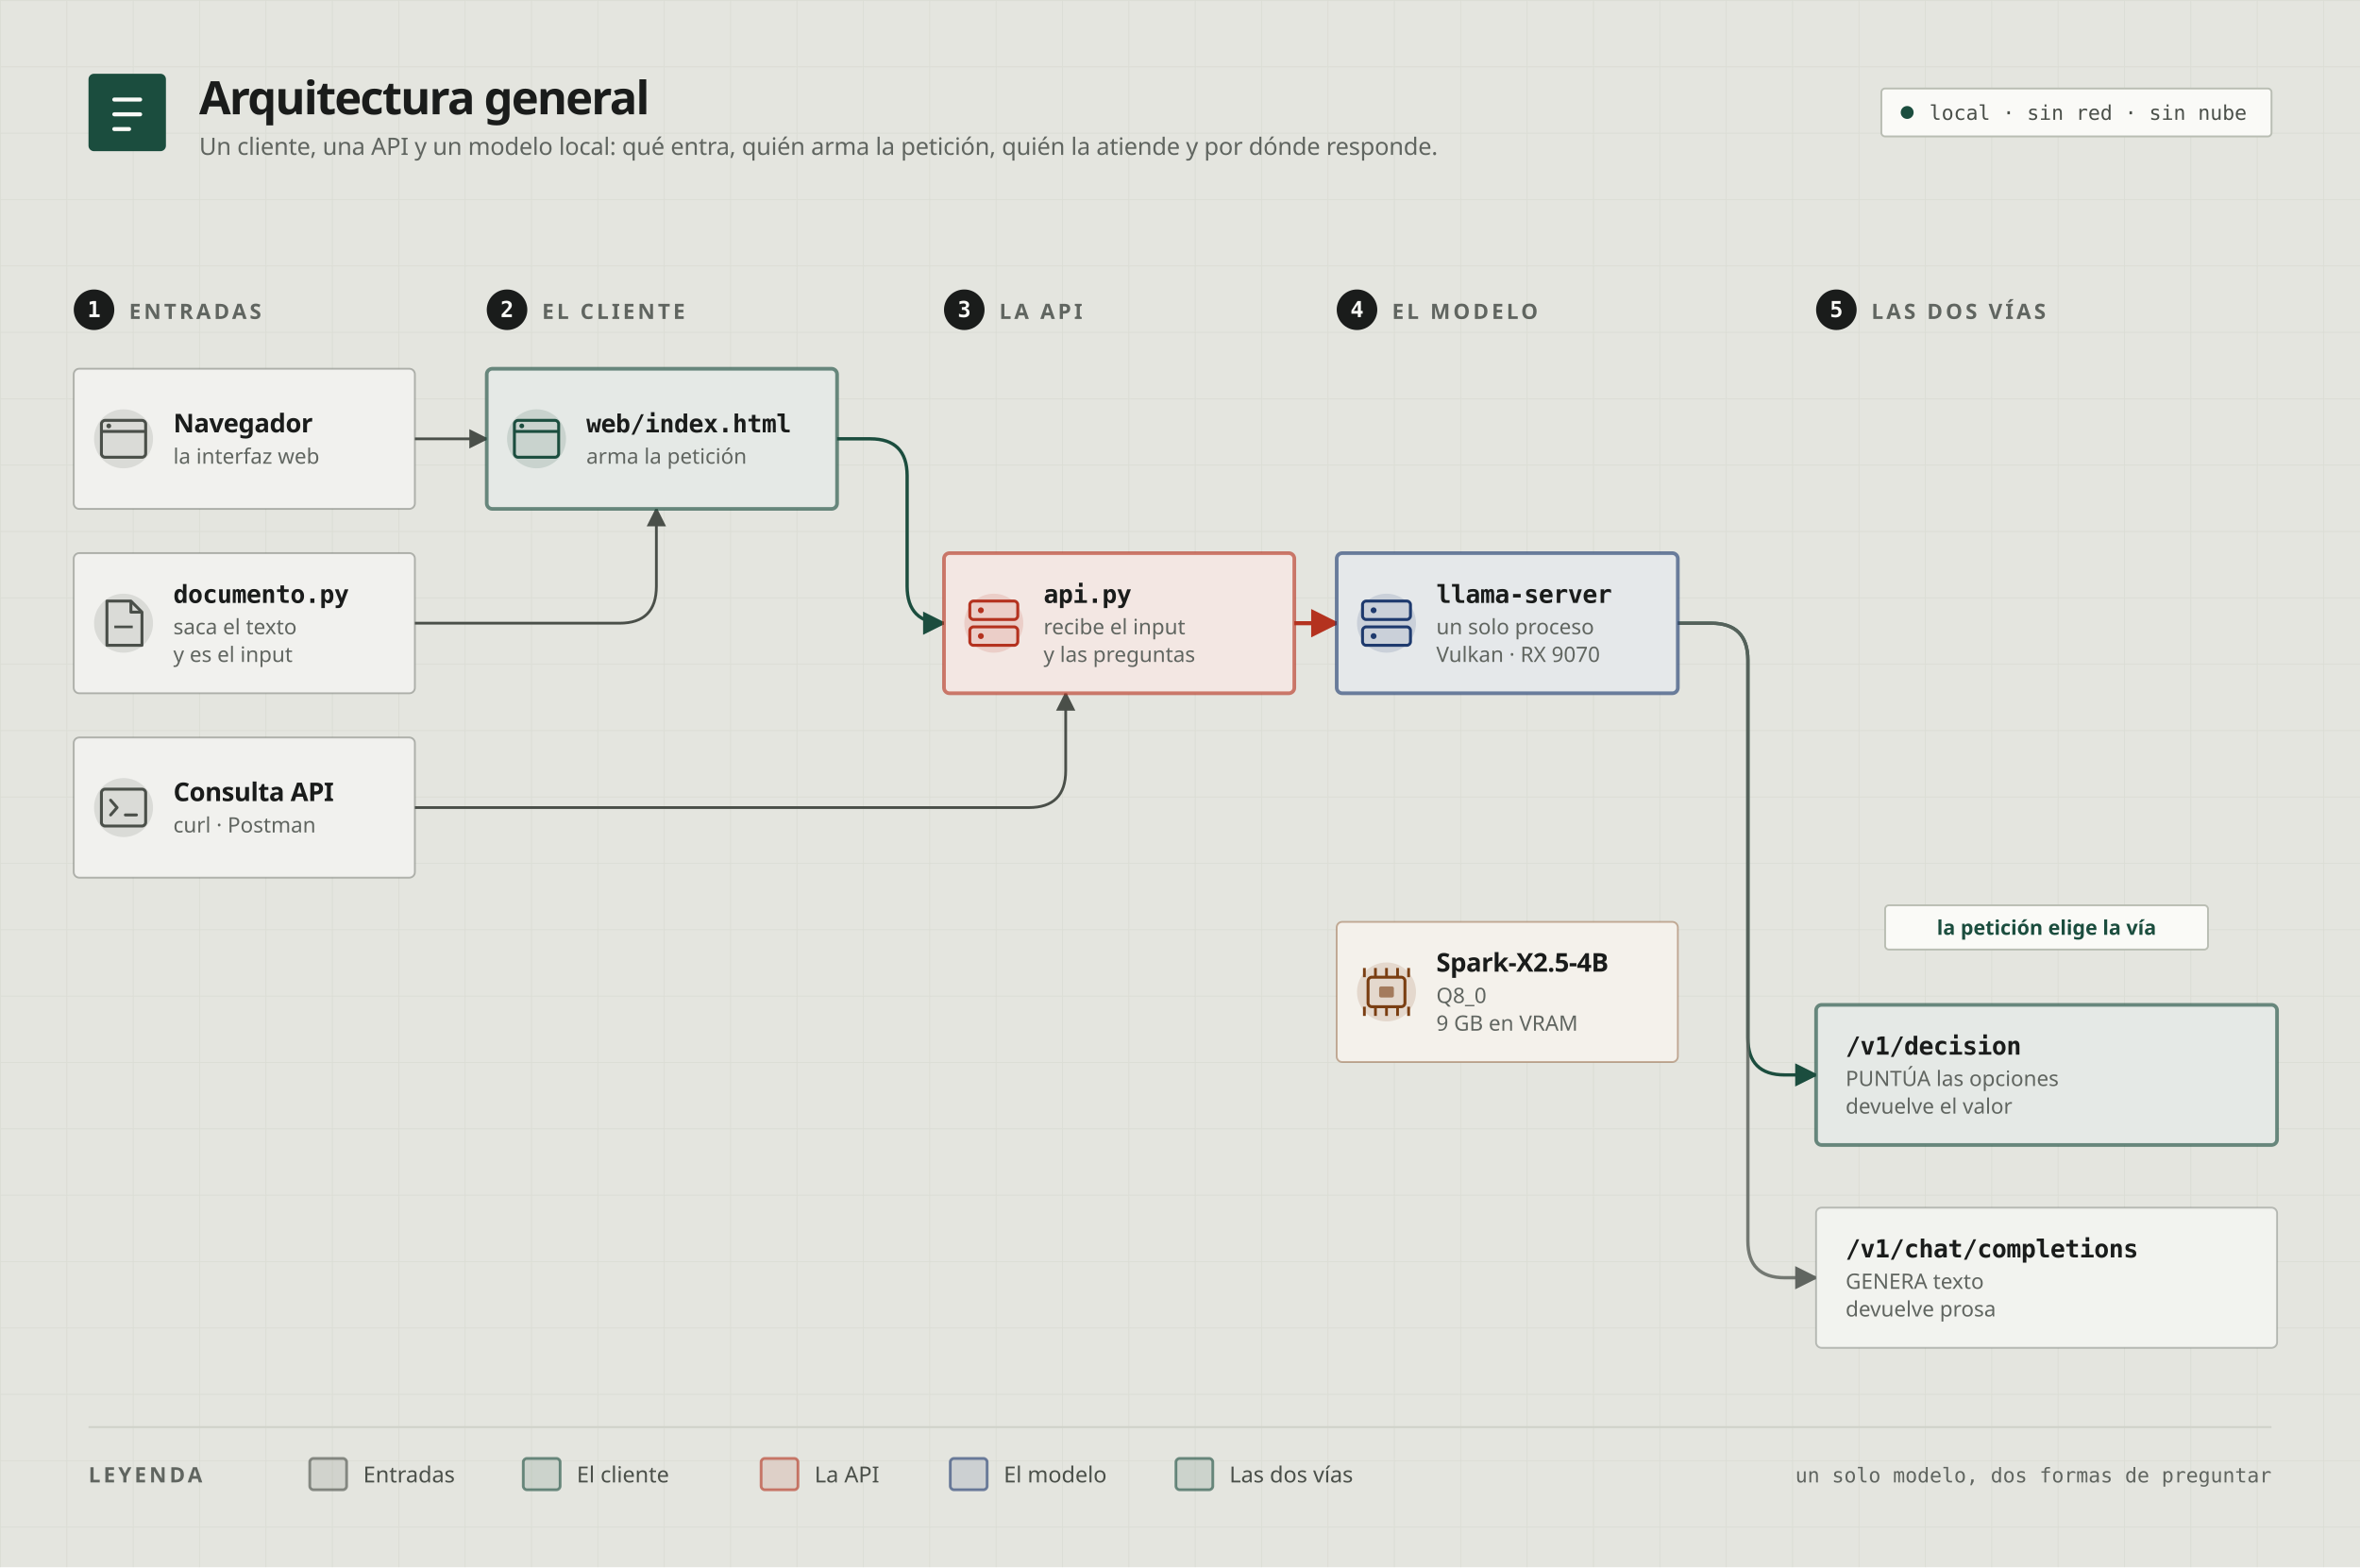
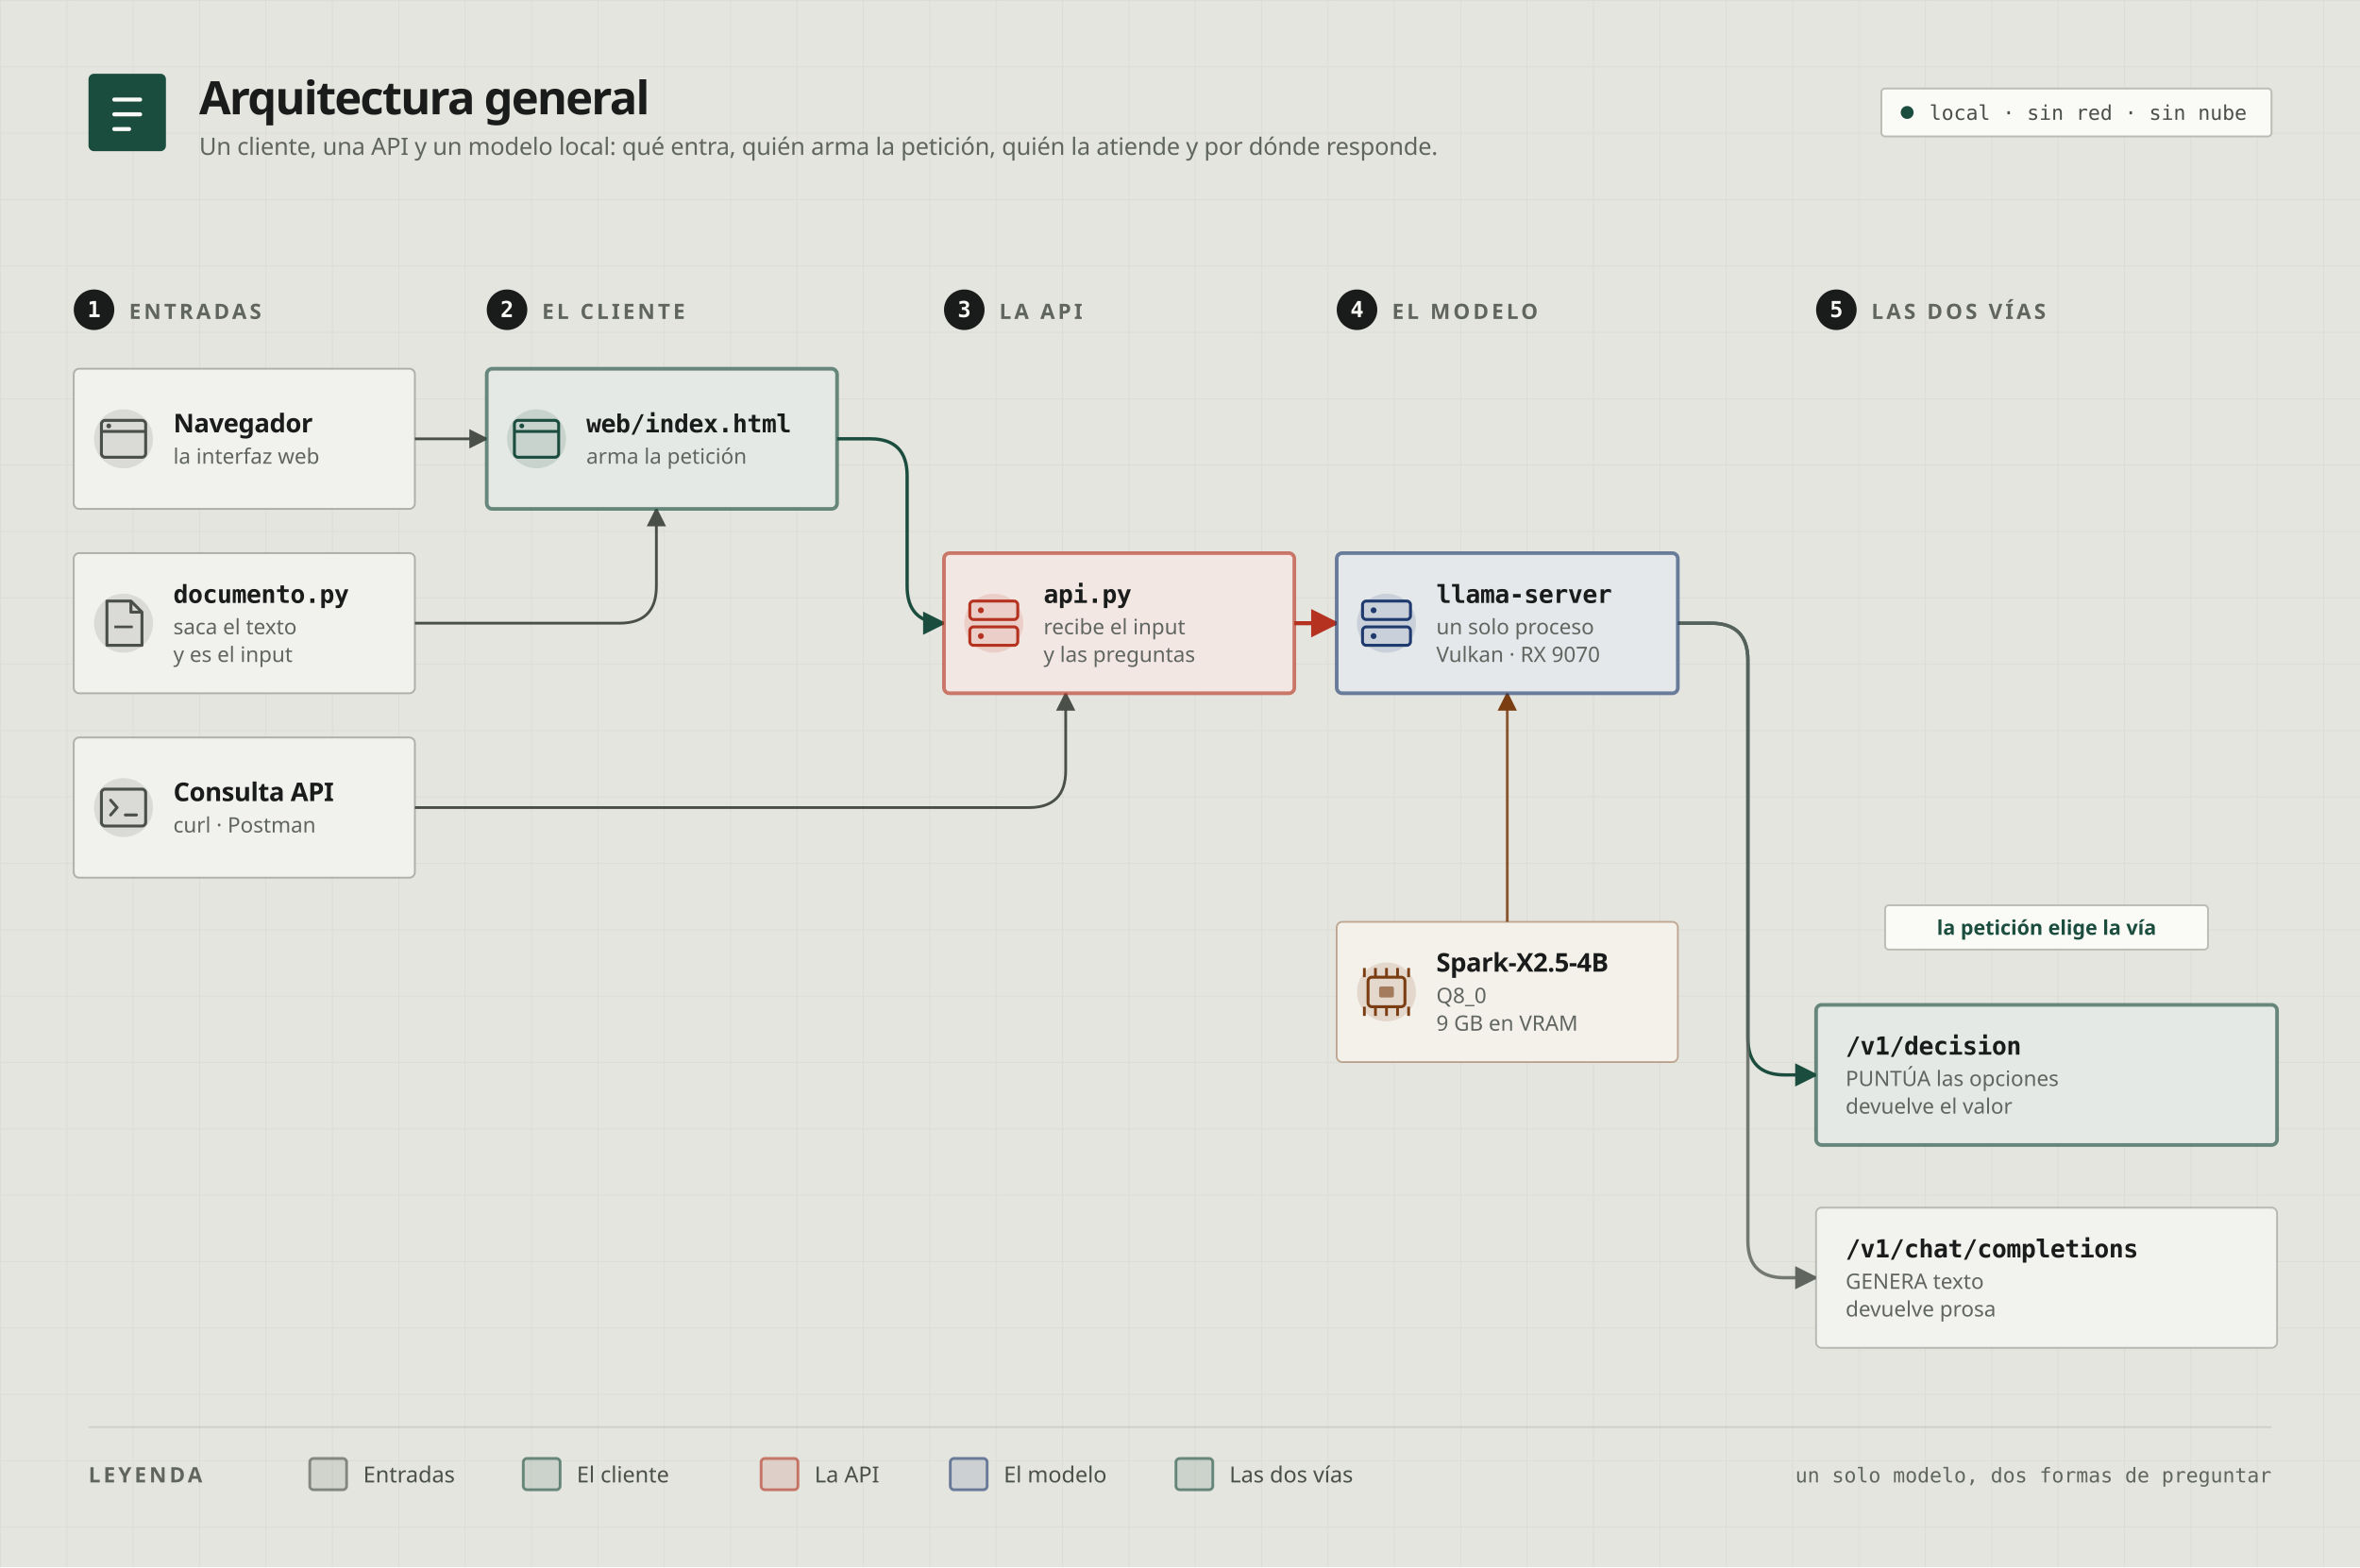
<svg xmlns="http://www.w3.org/2000/svg" viewBox="0 0 1280 850" width="1280" height="850">
  <rect x="0" y="0" width="1280" height="850" fill="#FAFAF7" />
  <defs>
    <pattern id="reticula" width="36" height="36" patternUnits="userSpaceOnUse">
      <path d="M0 0v36M0 0h36" stroke="#CFD1C9" stroke-opacity="0.42" stroke-width="1" />
    </pattern>
    <marker id="punta-1B4D3E" viewBox="0 0 10 10" refX="9" refY="5" markerWidth="7" markerHeight="7" orient="auto-start-reverse">
      <path d="M 0 0 L 10 5 L 0 10 z" fill="#1B4D3E" />
    </marker>
    <marker id="punta-606560" viewBox="0 0 10 10" refX="9" refY="5" markerWidth="7" markerHeight="7" orient="auto-start-reverse">
      <path d="M 0 0 L 10 5 L 0 10 z" fill="#606560" />
    </marker>
    <marker id="punta-4A4F49" viewBox="0 0 10 10" refX="9" refY="5" markerWidth="7" markerHeight="7" orient="auto-start-reverse">
      <path d="M 0 0 L 10 5 L 0 10 z" fill="#4A4F49" />
    </marker>
    <marker id="punta-B4321F" viewBox="0 0 10 10" refX="9" refY="5" markerWidth="7" markerHeight="7" orient="auto-start-reverse">
      <path d="M 0 0 L 10 5 L 0 10 z" fill="#B4321F" />
    </marker>
    <marker id="punta-1E3A6E" viewBox="0 0 10 10" refX="9" refY="5" markerWidth="7" markerHeight="7" orient="auto-start-reverse">
      <path d="M 0 0 L 10 5 L 0 10 z" fill="#1E3A6E" />
    </marker>
    <marker id="punta-7A3E12" viewBox="0 0 10 10" refX="9" refY="5" markerWidth="7" markerHeight="7" orient="auto-start-reverse">
      <path d="M 0 0 L 10 5 L 0 10 z" fill="#7A3E12" />
    </marker>
    <marker id="punta-1A1C1B" viewBox="0 0 10 10" refX="9" refY="5" markerWidth="7" markerHeight="7" orient="auto-start-reverse">
      <path d="M 0 0 L 10 5 L 0 10 z" fill="#1A1C1B" />
    </marker>
  </defs>
  <rect width="1280" height="850" fill="#E4E5DF" />
  <rect width="1280" height="850" fill="url(#reticula)" />
  <rect x="48" y="40" width="42" height="42" rx="3" fill="#1B4D3E" />
  <path d="M 62 54 h 14 M 62 62 h 14 M 62 70 h 8" stroke="#FAFAF7" stroke-width="2.2" stroke-linecap="round" />
  <text x="108" y="62" font-family="Bahnschrift, Segoe UI Variable, Segoe UI, system-ui, sans-serif" font-size="25" font-weight="600" letter-spacing="-0.9" fill="#1A1C1B">Arquitectura general</text>
  <text x="108" y="84" font-family="Bahnschrift, Segoe UI Variable, Segoe UI, system-ui, sans-serif" font-size="13" letter-spacing="-0.1" fill="#606560">Un cliente, una API y un modelo local: qué entra, quién arma la petición, quién la atiende y por dónde responde.</text>
  <rect x="1020.4" y="48" width="211.6" height="26" rx="2" fill="#FAFAF7" stroke="#B9BDB3" stroke-width="1" />
  <circle cx="1034.4" cy="61" r="3.5" fill="#1B4D3E" />
  <text x="1046.4" y="65" font-family="Consolas, ui-monospace, SFMono-Regular, Menlo, monospace" font-size="11" fill="#4A4F49">local · sin red · sin nube</text>
  <circle cx="51" cy="168" r="11" fill="#1A1C1B" />
  <text x="51" y="172" text-anchor="middle" font-family="Consolas, ui-monospace, SFMono-Regular, Menlo, monospace" font-size="12" font-weight="600" fill="#FAFAF7">1</text>
  <text x="70" y="173" font-family="Bahnschrift, Segoe UI Variable, Segoe UI, system-ui, sans-serif" font-size="11.5" font-weight="600" letter-spacing="1.6" fill="#606560">ENTRADAS</text>
  <circle cx="275" cy="168" r="11" fill="#1A1C1B" />
  <text x="275" y="172" text-anchor="middle" font-family="Consolas, ui-monospace, SFMono-Regular, Menlo, monospace" font-size="12" font-weight="600" fill="#FAFAF7">2</text>
  <text x="294" y="173" font-family="Bahnschrift, Segoe UI Variable, Segoe UI, system-ui, sans-serif" font-size="11.5" font-weight="600" letter-spacing="1.6" fill="#606560">EL CLIENTE</text>
  <circle cx="523" cy="168" r="11" fill="#1A1C1B" />
  <text x="523" y="172" text-anchor="middle" font-family="Consolas, ui-monospace, SFMono-Regular, Menlo, monospace" font-size="12" font-weight="600" fill="#FAFAF7">3</text>
  <text x="542" y="173" font-family="Bahnschrift, Segoe UI Variable, Segoe UI, system-ui, sans-serif" font-size="11.5" font-weight="600" letter-spacing="1.6" fill="#606560">LA API</text>
  <circle cx="736" cy="168" r="11" fill="#1A1C1B" />
  <text x="736" y="172" text-anchor="middle" font-family="Consolas, ui-monospace, SFMono-Regular, Menlo, monospace" font-size="12" font-weight="600" fill="#FAFAF7">4</text>
  <text x="755" y="173" font-family="Bahnschrift, Segoe UI Variable, Segoe UI, system-ui, sans-serif" font-size="11.5" font-weight="600" letter-spacing="1.6" fill="#606560">EL MODELO</text>
  <circle cx="996" cy="168" r="11" fill="#1A1C1B" />
  <text x="996" y="172" text-anchor="middle" font-family="Consolas, ui-monospace, SFMono-Regular, Menlo, monospace" font-size="12" font-weight="600" fill="#FAFAF7">5</text>
  <text x="1015" y="173" font-family="Bahnschrift, Segoe UI Variable, Segoe UI, system-ui, sans-serif" font-size="11.5" font-weight="600" letter-spacing="1.6" fill="#606560">LAS DOS VÍAS</text>
  <line x1="225" y1="238.0" x2="264" y2="238.0" stroke="#4A4F49" stroke-opacity="1.0" stroke-width="1.5" stroke-linecap="round" marker-end="url(#punta-4A4F49)" />
  <path d="M 225 338.0 L 336 338.0 Q 356 338.0 356 318.0 L 356 276" fill="none" stroke="#4A4F49" stroke-opacity="1.0" stroke-width="1.5" stroke-linecap="round" marker-end="url(#punta-4A4F49)" />
  <path d="M 225 438.0 L 558 438.0 Q 578 438.0 578 418.0 L 578 376" fill="none" stroke="#4A4F49" stroke-opacity="1.0" stroke-width="1.5" stroke-linecap="round" marker-end="url(#punta-4A4F49)" />
  <path d="M 454 238.0 L 472 238.0 Q 492 238.0 492 258.0 L 492 318.0 Q 492 338.0 512 338.0 L 512 338.0" fill="none" stroke="#1B4D3E" stroke-opacity="1.0" stroke-width="1.8" stroke-linecap="round" marker-end="url(#punta-1B4D3E)" />
  <line x1="702" y1="338.0" x2="725" y2="338.0" stroke="#B4321F" stroke-opacity="1.0" stroke-width="2.2" stroke-linecap="round" marker-end="url(#punta-B4321F)" />
+   <line x1="817.5" y1="500" x2="817.5" y2="376" stroke="#7A3E12" stroke-opacity="0.85" stroke-width="1.5" stroke-linecap="round" marker-end="url(#punta-7A3E12)" />
  <path d="M 910 338.0 L 928 338.0 Q 948 338.0 948 358.0 L 948 563.0 Q 948 583.0 968 583.0 L 985 583.0" fill="none" stroke="#1B4D3E" stroke-opacity="1.0" stroke-width="1.8" stroke-linecap="round" marker-end="url(#punta-1B4D3E)" />
  <path d="M 910 338.0 L 928 338.0 Q 948 338.0 948 358.0 L 948 673.0 Q 948 693.0 968 693.0 L 985 693.0" fill="none" stroke="#606560" stroke-opacity="0.85" stroke-width="1.8" stroke-linecap="round" marker-end="url(#punta-606560)" />
  <rect x="40" y="200" width="185" height="76" rx="3" fill="#FAFAF7" stroke="#4A4F49" stroke-opacity="0.38" stroke-width="1" />
  <rect x="40" y="200" width="185" height="76" rx="3" fill="#4A4F49" fill-opacity="0.05" />
  <circle cx="67" cy="238.0" r="16" fill="#4A4F49" fill-opacity="0.14" />
  <rect x="55" y="228.0" width="24" height="20" rx="2" fill="none" stroke="#4A4F49" stroke-width="1.6" />
  <line x1="55" y1="234.0" x2="79" y2="234.0" stroke="#4A4F49" stroke-width="1.6" />
  <circle cx="59" cy="231.0" r="1.3" fill="#4A4F49" />
  <text x="94" y="234.5" font-family="Bahnschrift, Segoe UI Variable, Segoe UI, system-ui, sans-serif" font-size="14" font-weight="600" letter-spacing="-0.2" fill="#1A1C1B">Navegador</text>
  <text x="94" y="251.5" font-family="Bahnschrift, Segoe UI Variable, Segoe UI, system-ui, sans-serif" font-size="11.5" fill="#606560">la interfaz web</text>
  <rect x="40" y="300" width="185" height="76" rx="3" fill="#FAFAF7" stroke="#4A4F49" stroke-opacity="0.38" stroke-width="1" />
  <rect x="40" y="300" width="185" height="76" rx="3" fill="#4A4F49" fill-opacity="0.05" />
  <circle cx="67" cy="338.0" r="16" fill="#4A4F49" fill-opacity="0.14" />
  <path d="M 58 326.0 h 13 l 6 6 v 18 h -19 z" fill="none" stroke="#4A4F49" stroke-width="1.6" stroke-linejoin="round" />
  <path d="M 71 326.0 v 6 h 6" fill="none" stroke="#4A4F49" stroke-width="1.6" stroke-linejoin="round" />
  <line x1="62" y1="340.0" x2="72" y2="340.0" stroke="#4A4F49" stroke-width="1.4" />
  <text x="94" y="327.0" font-family="Consolas, ui-monospace, SFMono-Regular, Menlo, monospace" font-size="13.5" font-weight="600" letter-spacing="-0.2" fill="#1A1C1B">documento.py</text>
  <text x="94" y="344.0" font-family="Bahnschrift, Segoe UI Variable, Segoe UI, system-ui, sans-serif" font-size="11.5" fill="#606560">saca el texto</text>
  <text x="94" y="359.0" font-family="Bahnschrift, Segoe UI Variable, Segoe UI, system-ui, sans-serif" font-size="11.5" fill="#606560">y es el input</text>
  <rect x="40" y="400" width="185" height="76" rx="3" fill="#FAFAF7" stroke="#4A4F49" stroke-opacity="0.38" stroke-width="1" />
  <rect x="40" y="400" width="185" height="76" rx="3" fill="#4A4F49" fill-opacity="0.05" />
  <circle cx="67" cy="438.0" r="16" fill="#4A4F49" fill-opacity="0.14" />
  <rect x="55" y="428.0" width="24" height="20" rx="2" fill="none" stroke="#4A4F49" stroke-width="1.6" />
  <path d="M 60 434.0 l 3.5 4 l -3.5 4" fill="none" stroke="#4A4F49" stroke-width="1.6" stroke-linecap="round" stroke-linejoin="round" />
  <line x1="68" y1="442.0" x2="74" y2="442.0" stroke="#4A4F49" stroke-width="1.6" stroke-linecap="round" />
  <text x="94" y="434.5" font-family="Bahnschrift, Segoe UI Variable, Segoe UI, system-ui, sans-serif" font-size="14" font-weight="600" letter-spacing="-0.2" fill="#1A1C1B">Consulta API</text>
  <text x="94" y="451.5" font-family="Bahnschrift, Segoe UI Variable, Segoe UI, system-ui, sans-serif" font-size="11.5" fill="#606560">curl · Postman</text>
  <rect x="264" y="200" width="190" height="76" rx="3" fill="#FAFAF7" stroke="#1B4D3E" stroke-opacity="0.62" stroke-width="2" />
  <rect x="264" y="200" width="190" height="76" rx="3" fill="#1B4D3E" fill-opacity="0.09" />
  <circle cx="291" cy="238.0" r="16" fill="#1B4D3E" fill-opacity="0.14" />
  <rect x="279" y="228.0" width="24" height="20" rx="2" fill="none" stroke="#1B4D3E" stroke-width="1.6" />
  <line x1="279" y1="234.0" x2="303" y2="234.0" stroke="#1B4D3E" stroke-width="1.6" />
  <circle cx="283" cy="231.0" r="1.3" fill="#1B4D3E" />
  <text x="318" y="234.5" font-family="Consolas, ui-monospace, SFMono-Regular, Menlo, monospace" font-size="13.5" font-weight="600" letter-spacing="-0.2" fill="#1A1C1B">web/index.html</text>
  <text x="318" y="251.5" font-family="Bahnschrift, Segoe UI Variable, Segoe UI, system-ui, sans-serif" font-size="11.5" fill="#606560">arma la petición</text>
  <rect x="512" y="300" width="190" height="76" rx="3" fill="#FAFAF7" stroke="#B4321F" stroke-opacity="0.62" stroke-width="2" />
  <rect x="512" y="300" width="190" height="76" rx="3" fill="#B4321F" fill-opacity="0.09" />
  <circle cx="539" cy="338.0" r="16" fill="#B4321F" fill-opacity="0.14" />
  <rect x="526" y="326.0" width="26" height="10" rx="2" fill="none" stroke="#B4321F" stroke-width="1.6" />
  <rect x="526" y="340.0" width="26" height="10" rx="2" fill="none" stroke="#B4321F" stroke-width="1.6" />
  <circle cx="532" cy="331.0" r="1.6" fill="#B4321F" />
  <circle cx="532" cy="345.0" r="1.6" fill="#B4321F" />
  <text x="566" y="327.0" font-family="Consolas, ui-monospace, SFMono-Regular, Menlo, monospace" font-size="13.5" font-weight="600" letter-spacing="-0.2" fill="#1A1C1B">api.py</text>
  <text x="566" y="344.0" font-family="Bahnschrift, Segoe UI Variable, Segoe UI, system-ui, sans-serif" font-size="11.5" fill="#606560">recibe el input</text>
  <text x="566" y="359.0" font-family="Bahnschrift, Segoe UI Variable, Segoe UI, system-ui, sans-serif" font-size="11.5" fill="#606560">y las preguntas</text>
  <rect x="725" y="300" width="185" height="76" rx="3" fill="#FAFAF7" stroke="#1E3A6E" stroke-opacity="0.62" stroke-width="2" />
  <rect x="725" y="300" width="185" height="76" rx="3" fill="#1E3A6E" fill-opacity="0.09" />
  <circle cx="752" cy="338.0" r="16" fill="#1E3A6E" fill-opacity="0.14" />
  <rect x="739" y="326.0" width="26" height="10" rx="2" fill="none" stroke="#1E3A6E" stroke-width="1.6" />
  <rect x="739" y="340.0" width="26" height="10" rx="2" fill="none" stroke="#1E3A6E" stroke-width="1.6" />
  <circle cx="745" cy="331.0" r="1.6" fill="#1E3A6E" />
  <circle cx="745" cy="345.0" r="1.6" fill="#1E3A6E" />
  <text x="779" y="327.0" font-family="Consolas, ui-monospace, SFMono-Regular, Menlo, monospace" font-size="13.5" font-weight="600" letter-spacing="-0.2" fill="#1A1C1B">llama-server</text>
  <text x="779" y="344.0" font-family="Bahnschrift, Segoe UI Variable, Segoe UI, system-ui, sans-serif" font-size="11.5" fill="#606560">un solo proceso</text>
  <text x="779" y="359.0" font-family="Bahnschrift, Segoe UI Variable, Segoe UI, system-ui, sans-serif" font-size="11.5" fill="#606560">Vulkan · RX 9070</text>
  <rect x="725" y="500" width="185" height="76" rx="3" fill="#FAFAF7" stroke="#7A3E12" stroke-opacity="0.38" stroke-width="1" />
  <rect x="725" y="500" width="185" height="76" rx="3" fill="#7A3E12" fill-opacity="0.05" />
  <circle cx="752" cy="538.0" r="16" fill="#7A3E12" fill-opacity="0.14" />
  <line x1="740" y1="525.0" x2="740" y2="530.0" stroke="#7A3E12" stroke-width="1.5" />
  <line x1="740" y1="546.0" x2="740" y2="551.0" stroke="#7A3E12" stroke-width="1.5" />
  <line x1="746" y1="525.0" x2="746" y2="530.0" stroke="#7A3E12" stroke-width="1.5" />
  <line x1="746" y1="546.0" x2="746" y2="551.0" stroke="#7A3E12" stroke-width="1.5" />
  <line x1="752" y1="525.0" x2="752" y2="530.0" stroke="#7A3E12" stroke-width="1.5" />
  <line x1="752" y1="546.0" x2="752" y2="551.0" stroke="#7A3E12" stroke-width="1.5" />
  <line x1="758" y1="525.0" x2="758" y2="530.0" stroke="#7A3E12" stroke-width="1.5" />
  <line x1="758" y1="546.0" x2="758" y2="551.0" stroke="#7A3E12" stroke-width="1.5" />
  <line x1="764" y1="525.0" x2="764" y2="530.0" stroke="#7A3E12" stroke-width="1.5" />
  <line x1="764" y1="546.0" x2="764" y2="551.0" stroke="#7A3E12" stroke-width="1.5" />
  <rect x="742" y="530.0" width="20" height="16" rx="2" fill="none" stroke="#7A3E12" stroke-width="1.6" />
  <rect x="748" y="535.0" width="8" height="6" rx="1" fill="#7A3E12" opacity="0.6" />
  <text x="779" y="527.0" font-family="Bahnschrift, Segoe UI Variable, Segoe UI, system-ui, sans-serif" font-size="14" font-weight="600" letter-spacing="-0.2" fill="#1A1C1B">Spark-X2.5-4B</text>
  <text x="779" y="544.0" font-family="Bahnschrift, Segoe UI Variable, Segoe UI, system-ui, sans-serif" font-size="11.5" fill="#606560">Q8_0</text>
  <text x="779" y="559.0" font-family="Bahnschrift, Segoe UI Variable, Segoe UI, system-ui, sans-serif" font-size="11.5" fill="#606560">9 GB en VRAM</text>
  <rect x="985" y="545" width="250" height="76" rx="3" fill="#FAFAF7" stroke="#1B4D3E" stroke-opacity="0.62" stroke-width="2" />
  <rect x="985" y="545" width="250" height="76" rx="3" fill="#1B4D3E" fill-opacity="0.09" />
  <text x="1001" y="572.0" font-family="Consolas, ui-monospace, SFMono-Regular, Menlo, monospace" font-size="13.5" font-weight="600" letter-spacing="-0.2" fill="#1A1C1B">/v1/decision</text>
  <text x="1001" y="589.0" font-family="Bahnschrift, Segoe UI Variable, Segoe UI, system-ui, sans-serif" font-size="11.5" fill="#606560">PUNTÚA las opciones</text>
  <text x="1001" y="604.0" font-family="Bahnschrift, Segoe UI Variable, Segoe UI, system-ui, sans-serif" font-size="11.5" fill="#606560">devuelve el valor</text>
  <rect x="985" y="655" width="250" height="76" rx="3" fill="#FAFAF7" stroke="#606560" stroke-opacity="0.38" stroke-width="1" />
  <rect x="985" y="655" width="250" height="76" rx="3" fill="#606560" fill-opacity="0.05" />
  <text x="1001" y="682.0" font-family="Consolas, ui-monospace, SFMono-Regular, Menlo, monospace" font-size="13.5" font-weight="600" letter-spacing="-0.2" fill="#1A1C1B">/v1/chat/completions</text>
  <text x="1001" y="699.0" font-family="Bahnschrift, Segoe UI Variable, Segoe UI, system-ui, sans-serif" font-size="11.5" fill="#606560">GENERA texto</text>
  <text x="1001" y="714.0" font-family="Bahnschrift, Segoe UI Variable, Segoe UI, system-ui, sans-serif" font-size="11.5" fill="#606560">devuelve prosa</text>
  <rect x="1022.44" y="491" width="175.12" height="24" rx="2" fill="#FAFAF7" stroke="#B9BDB3" stroke-width="1" />
  <text x="1110.0" y="507" text-anchor="middle" font-family="Bahnschrift, Segoe UI Variable, Segoe UI, system-ui, sans-serif" font-size="11" font-weight="600" fill="#1B4D3E">la petición elige la vía</text>
  <line x1="48" y1="774" x2="1232" y2="774" stroke="#CFD1C9" stroke-width="1" />
  <text x="48" y="804" font-family="Bahnschrift, Segoe UI Variable, Segoe UI, system-ui, sans-serif" font-size="11.5" font-weight="600" letter-spacing="1.6" fill="#606560">LEYENDA</text>
  <rect x="168" y="791" width="20" height="17" rx="2" fill="#4A4F49" fill-opacity="0.12" stroke="#4A4F49" stroke-opacity="0.6" stroke-width="1.5" />
  <text x="197" y="804" font-family="Bahnschrift, Segoe UI Variable, Segoe UI, system-ui, sans-serif" font-size="12" fill="#4A4F49">Entradas</text>
  <rect x="283.8" y="791" width="20" height="17" rx="2" fill="#1B4D3E" fill-opacity="0.12" stroke="#1B4D3E" stroke-opacity="0.6" stroke-width="1.5" />
  <text x="312.8" y="804" font-family="Bahnschrift, Segoe UI Variable, Segoe UI, system-ui, sans-serif" font-size="12" fill="#4A4F49">El cliente</text>
  <rect x="412.8" y="791" width="20" height="17" rx="2" fill="#B4321F" fill-opacity="0.12" stroke="#B4321F" stroke-opacity="0.6" stroke-width="1.5" />
  <text x="441.8" y="804" font-family="Bahnschrift, Segoe UI Variable, Segoe UI, system-ui, sans-serif" font-size="12" fill="#4A4F49">La API</text>
  <rect x="515.4" y="791" width="20" height="17" rx="2" fill="#1E3A6E" fill-opacity="0.12" stroke="#1E3A6E" stroke-opacity="0.6" stroke-width="1.5" />
  <text x="544.4" y="804" font-family="Bahnschrift, Segoe UI Variable, Segoe UI, system-ui, sans-serif" font-size="12" fill="#4A4F49">El modelo</text>
  <rect x="637.8" y="791" width="20" height="17" rx="2" fill="#1B4D3E" fill-opacity="0.12" stroke="#1B4D3E" stroke-opacity="0.6" stroke-width="1.5" />
  <text x="666.8" y="804" font-family="Bahnschrift, Segoe UI Variable, Segoe UI, system-ui, sans-serif" font-size="12" fill="#4A4F49">Las dos vías</text>
  <text x="1232" y="804" text-anchor="end" font-family="Consolas, ui-monospace, SFMono-Regular, Menlo, monospace" font-size="11" fill="#606560">un solo modelo, dos formas de preguntar</text>
</svg>
